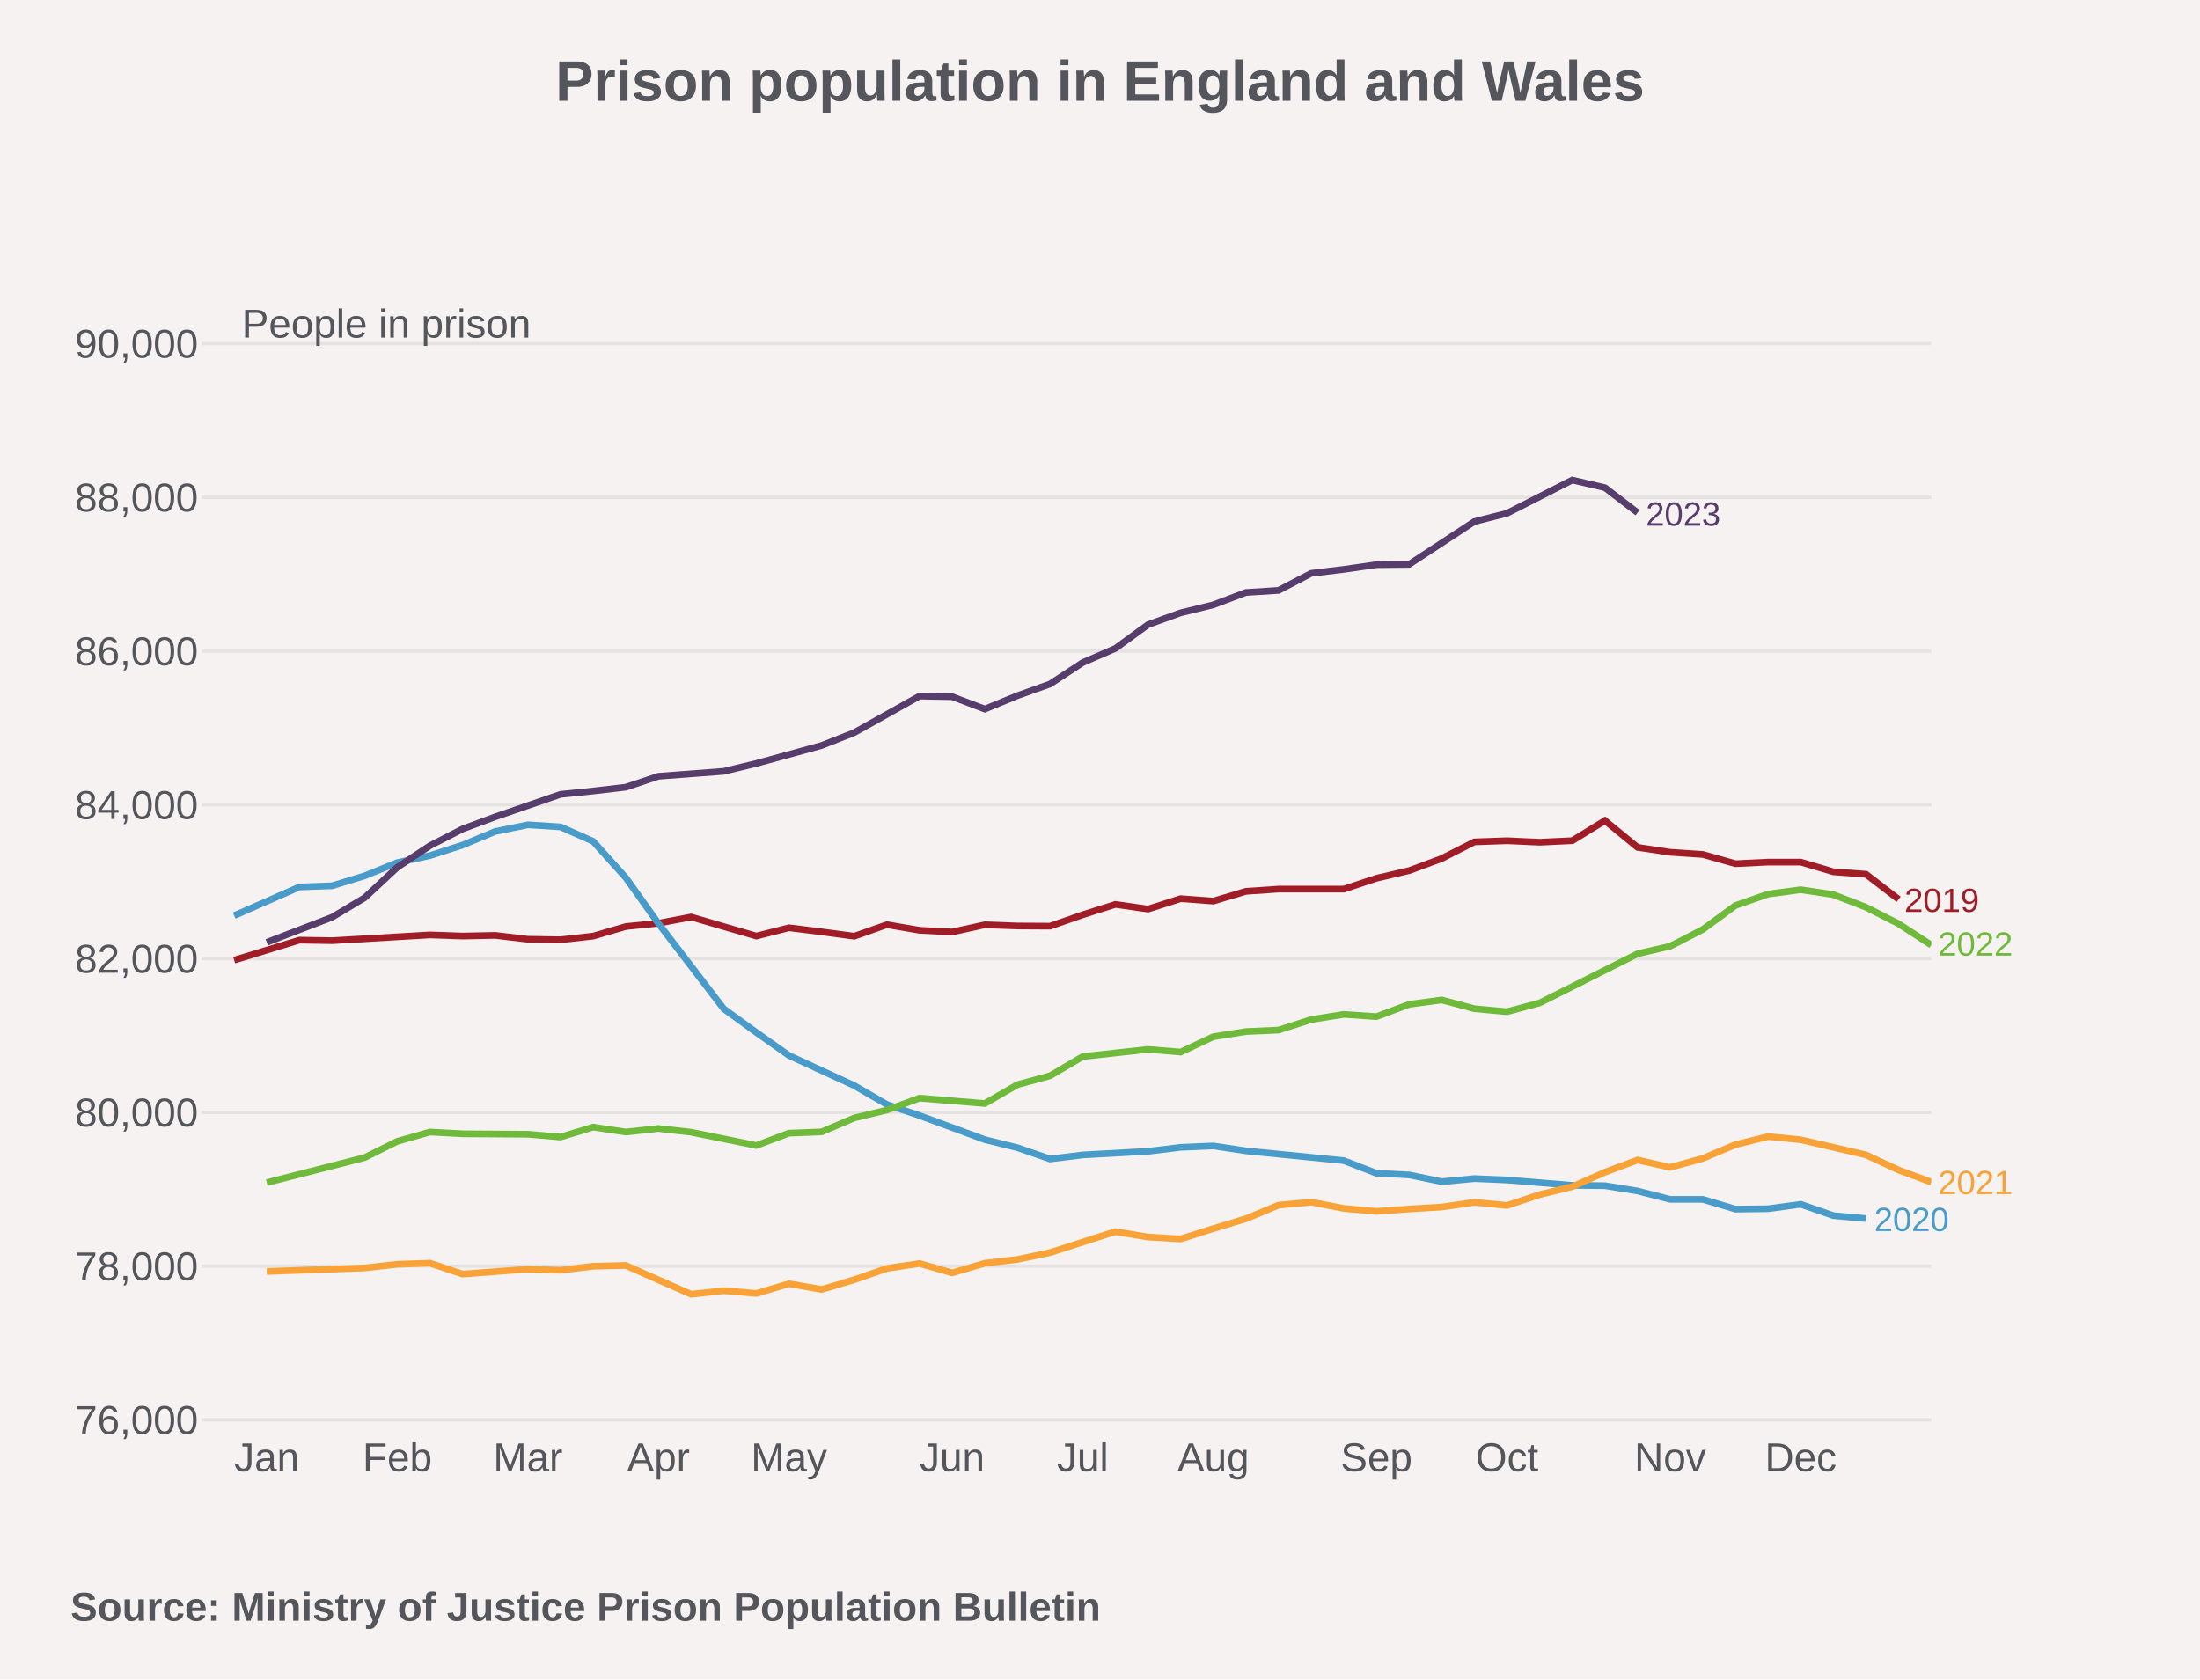
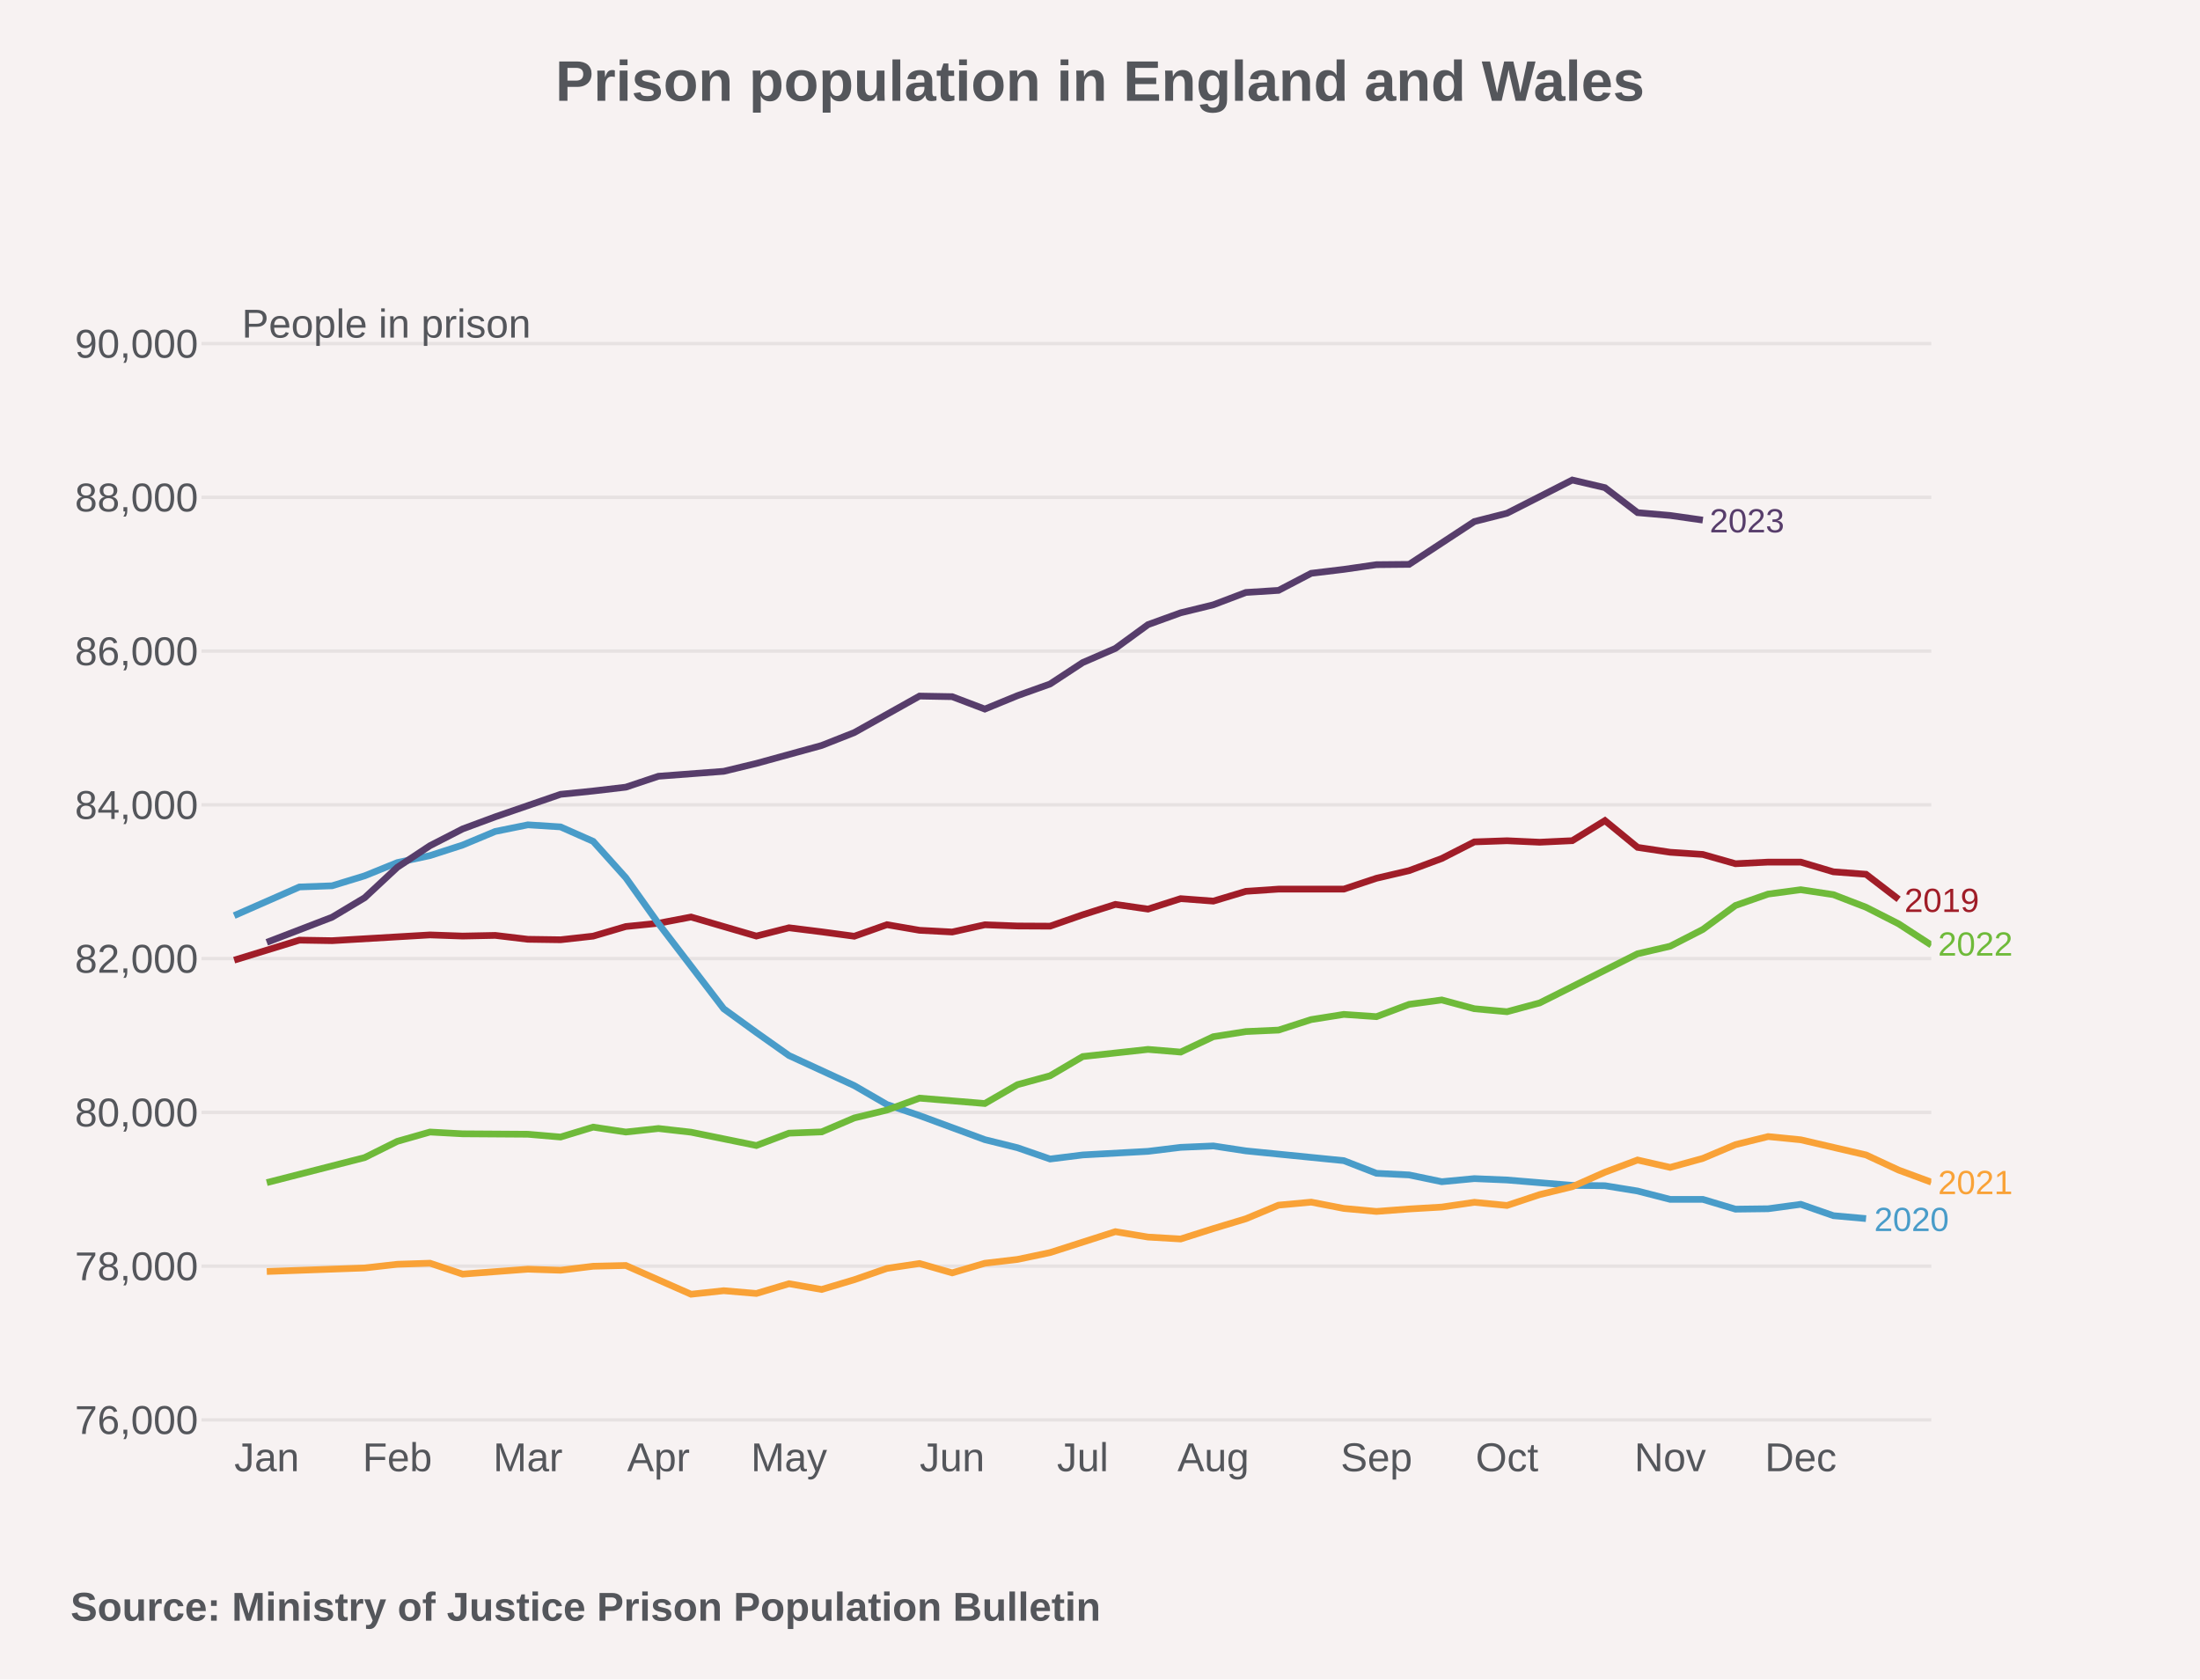
<svg xmlns="http://www.w3.org/2000/svg" class="main-svg" width="655" height="500" style="" viewBox="0 0 655 500">
  <rect x="0" y="0" width="655" height="500" style="fill: rgb(247, 242, 242); fill-opacity: 1;" />
-   <defs id="defs-594f9e">
+   <defs id="defs-4e6444">
    <g class="clips">
-       <clipPath id="clip594f9exyplot" class="plotclip">
+       <clipPath id="clip4e6444xyplot" class="plotclip">
        <rect width="515" height="325" />
      </clipPath>
-       <clipPath class="axesclip" id="clip594f9ex">
+       <clipPath class="axesclip" id="clip4e6444x">
        <rect x="60" y="0" width="515" height="500" />
      </clipPath>
-       <clipPath class="axesclip" id="clip594f9ey">
+       <clipPath class="axesclip" id="clip4e6444y">
        <rect x="0" y="100" width="655" height="325" />
      </clipPath>
-       <clipPath class="axesclip" id="clip594f9exy">
+       <clipPath class="axesclip" id="clip4e6444xy">
        <rect x="60" y="100" width="515" height="325" />
      </clipPath>
    </g>
    <g class="gradients" />
    <g class="patterns" />
  </defs>
  <g class="bglayer" />
  <g class="layer-below">
    <g class="imagelayer" />
    <g class="shapelayer" />
  </g>
  <g class="cartesianlayer">
    <g class="subplot xy">
      <g class="layer-subplot">
        <g class="shapelayer" />
        <g class="imagelayer" />
      </g>
      <g class="minor-gridlayer">
        <g class="x" />
        <g class="y" />
      </g>
      <g class="gridlayer">
        <g class="x" />
        <g class="y">
          <path class="ygrid crisp" transform="translate(0,422.71)" d="M60,0h515" style="stroke: rgb(231, 226, 226); stroke-opacity: 1; stroke-width: 1px;" />
          <path class="ygrid crisp" transform="translate(0,376.94)" d="M60,0h515" style="stroke: rgb(231, 226, 226); stroke-opacity: 1; stroke-width: 1px;" />
          <path class="ygrid crisp" transform="translate(0,331.16)" d="M60,0h515" style="stroke: rgb(231, 226, 226); stroke-opacity: 1; stroke-width: 1px;" />
          <path class="ygrid crisp" transform="translate(0,285.39)" d="M60,0h515" style="stroke: rgb(231, 226, 226); stroke-opacity: 1; stroke-width: 1px;" />
          <path class="ygrid crisp" transform="translate(0,239.61)" d="M60,0h515" style="stroke: rgb(231, 226, 226); stroke-opacity: 1; stroke-width: 1px;" />
          <path class="ygrid crisp" transform="translate(0,193.84)" d="M60,0h515" style="stroke: rgb(231, 226, 226); stroke-opacity: 1; stroke-width: 1px;" />
          <path class="ygrid crisp" transform="translate(0,148.06)" d="M60,0h515" style="stroke: rgb(231, 226, 226); stroke-opacity: 1; stroke-width: 1px;" />
          <path class="ygrid crisp" transform="translate(0,102.29)" d="M60,0h515" style="stroke: rgb(231, 226, 226); stroke-opacity: 1; stroke-width: 1px;" />
        </g>
      </g>
      <g class="zerolinelayer" />
      <path class="xlines-below" />
      <path class="ylines-below" />
      <g class="overlines-below" />
      <g class="xaxislayer-below" />
      <g class="yaxislayer-below" />
      <g class="overaxes-below" />
-       <g class="plot" transform="translate(60,100)" clip-path="url(#clip594f9exyplot)">
+       <g class="plot" transform="translate(60,100)" clip-path="url(#clip4e6444xyplot)">
        <g class="scatterlayer mlayer">
-           <g class="trace scatter tracebe5177" style="stroke-miterlimit: 2; opacity: 1;">
+           <g class="trace scatter trace783a4d" style="stroke-miterlimit: 2; opacity: 1;">
            <g class="fills" />
            <g class="errorbars" />
            <g class="lines">
              <path class="js-line" d="M9.72,185.85L29.15,179.89L38.87,180.05L68.02,178.34L77.74,178.68L87.45,178.48L97.17,179.64L106.89,179.78L116.6,178.7L126.32,175.84L136.04,174.86L145.75,173.01L165.19,178.68L174.91,176.21L184.62,177.42L194.34,178.73L204.06,175.29L213.77,176.96L223.49,177.47L233.21,175.32L242.92,175.68L252.64,175.73L262.36,172.34L272.08,169.25L281.79,170.65L291.51,167.54L301.23,168.27L310.94,165.36L320.66,164.7L340.09,164.7L349.81,161.47L359.53,159.2L369.25,155.59L378.96,150.64L388.68,150.3L398.4,150.74L408.11,150.28L417.83,144.3L427.55,152.27L437.26,153.73L446.98,154.38L456.7,157.14L466.42,156.66L476.13,156.66L485.85,159.55L495.57,160.28L505.28,167.74" style="vector-effect: non-scaling-stroke; fill: none; stroke: rgb(160, 29, 40); stroke-opacity: 1; stroke-width: 2px; opacity: 1;" />
            </g>
            <g class="points" />
            <g class="text" />
          </g>
-           <g class="trace scatter trace09ba81" style="stroke-miterlimit: 2; opacity: 1;">
+           <g class="trace scatter traceaf7ae5" style="stroke-miterlimit: 2; opacity: 1;">
            <g class="fills" />
            <g class="errorbars" />
            <g class="lines">
              <path class="js-line" d="M9.72,172.59L29.15,164.06L38.87,163.71L48.58,160.74L58.3,156.8L68.02,154.72L77.74,151.58L87.45,147.53L97.17,145.56L106.89,146.18L116.6,150.48L126.32,161.31L136.04,174.95L155.47,200.33L165.19,207.38L174.91,214.25L194.34,223.2L204.06,228.83L213.77,232.12L233.21,239.29L242.92,241.69L252.64,245.05L262.36,243.84L281.79,242.77L291.51,241.58L301.23,241.16L310.94,242.63L340.09,245.54L349.81,249.31L359.53,249.79L369.25,251.81L378.96,250.89L388.68,251.3L408.11,252.9L417.83,253L427.55,254.58L437.26,257.07L446.98,257.07L456.7,259.98L466.42,259.86L476.13,258.54L485.85,261.92L495.57,262.79" style="vector-effect: non-scaling-stroke; fill: none; stroke: rgb(73, 156, 201); stroke-opacity: 1; stroke-width: 2px; opacity: 1;" />
            </g>
            <g class="points" />
            <g class="text" />
          </g>
-           <g class="trace scatter tracee37017" style="stroke-miterlimit: 2; opacity: 1;">
+           <g class="trace scatter tracea239aa" style="stroke-miterlimit: 2; opacity: 1;">
            <g class="fills" />
            <g class="errorbars" />
            <g class="lines">
              <path class="js-line" d="M19.43,278.54L48.58,277.49L58.3,276.39L68.02,276.07L77.74,279.32L97.17,277.85L106.89,278.17L116.6,276.98L126.32,276.75L145.75,285.31L155.47,284.26L165.19,285.08L174.91,282.18L184.62,283.89L194.34,280.99L204.06,277.62L213.77,276.16L223.49,278.95L233.21,276.09L242.92,274.95L252.64,272.91L272.08,266.68L281.79,268.29L291.51,268.86L301.23,265.77L310.94,262.84L320.66,258.79L330.38,257.89L340.09,259.77L349.81,260.66L359.53,259.93L369.25,259.36L378.96,257.94L388.68,258.88L398.4,255.65L408.11,253.29L417.83,248.99L427.55,245.35L437.26,247.55L446.98,244.87L456.7,240.77L466.42,238.37L476.13,239.33L495.57,243.84L505.28,248.35L515,251.94" style="vector-effect: non-scaling-stroke; fill: none; stroke: rgb(249, 162, 55); stroke-opacity: 1; stroke-width: 2px; opacity: 1;" />
            </g>
            <g class="points" />
            <g class="text" />
          </g>
-           <g class="trace scatter tracef91785" style="stroke-miterlimit: 2; opacity: 1;">
+           <g class="trace scatter trace3015db" style="stroke-miterlimit: 2; opacity: 1;">
            <g class="fills" />
            <g class="errorbars" />
            <g class="lines">
              <path class="js-line" d="M19.43,252.08L48.58,244.62L58.3,239.79L68.02,237.02L77.74,237.55L97.17,237.68L106.89,238.51L116.6,235.56L126.32,237.02L136.04,235.97L145.75,237.07L165.19,241.03L174.91,237.36L184.62,236.98L194.34,232.83L204.06,230.48L213.77,226.93L233.21,228.53L242.92,222.92L252.64,220.27L262.36,214.55L281.79,212.42L291.51,213.22L301.23,208.64L310.94,207.11L320.66,206.67L330.38,203.54L340.09,202L349.81,202.67L359.53,199.01L369.25,197.7L378.96,200.31L388.68,201.2L398.4,198.59L408.11,193.72L427.55,183.95L437.26,181.7L446.98,176.71L456.7,169.57L466.42,166.18L476.13,164.88L485.85,166.35L495.57,170.1L505.28,175.04L515,181.36" style="vector-effect: non-scaling-stroke; fill: none; stroke: rgb(111, 186, 58); stroke-opacity: 1; stroke-width: 2px; opacity: 1;" />
            </g>
            <g class="points" />
            <g class="text" />
          </g>
-           <g class="trace scatter trace702355" style="stroke-miterlimit: 2; opacity: 1;">
-             <g class="fills" />
-             <g class="errorbars" />
-             <g class="lines">
-               <path class="js-line" d="M19.43,180.54L38.87,173.07L48.58,167.26L58.3,158.2L68.02,151.77L77.74,146.78L87.45,143.18L106.89,136.48L116.6,135.49L126.32,134.35L136.04,131.1L155.47,129.63L165.19,127.28L184.62,121.94L194.34,118.1L213.77,107.23L223.49,107.41L233.21,111.1L242.92,107.11L252.64,103.63L262.36,97.25L272.08,93.04L281.79,85.96L291.51,82.44L301.23,80.06L310.94,76.38L320.66,75.76L330.38,70.68L340.09,69.51L349.81,68.11L359.53,68.02L378.96,55.27L388.68,52.8L408.11,42.91L417.83,45.18L427.55,52.62" style="vector-effect: non-scaling-stroke; fill: none; stroke: rgb(87, 61, 107); stroke-opacity: 1; stroke-width: 2px; opacity: 1;" />
+           <g class="trace scatter trace7f2039" style="stroke-miterlimit: 2; opacity: 1;">
+             <g class="fills" />
+             <g class="errorbars" />
+             <g class="lines">
+               <path class="js-line" d="M19.43,180.54L38.87,173.07L48.58,167.26L58.3,158.2L68.02,151.77L77.74,146.78L87.45,143.18L106.89,136.48L116.6,135.49L126.32,134.35L136.04,131.1L155.47,129.63L165.19,127.28L184.62,121.94L194.34,118.1L213.77,107.23L223.49,107.41L233.21,111.1L242.92,107.11L252.64,103.63L262.36,97.25L272.08,93.04L281.79,85.96L291.51,82.44L301.23,80.06L310.94,76.38L320.66,75.76L330.38,70.68L340.09,69.51L349.81,68.11L359.53,68.02L378.96,55.27L388.68,52.8L408.11,42.91L417.83,45.18L427.55,52.62L437.26,53.46L446.98,54.84" style="vector-effect: non-scaling-stroke; fill: none; stroke: rgb(87, 61, 107); stroke-opacity: 1; stroke-width: 2px; opacity: 1;" />
            </g>
            <g class="points" />
            <g class="text" />
          </g>
        </g>
      </g>
      <g class="overplot" />
      <path class="xlines-above crisp" d="M0,0" style="fill: none;" />
      <path class="ylines-above crisp" d="M0,0" style="fill: none;" />
      <g class="overlines-above" />
      <g class="xaxislayer-above">
        <g class="xtick">
          <text text-anchor="middle" x="0" y="438" transform="translate(79.43,0)" style="font-family: 'Helvetica Neue', Arial; font-size: 12px; fill: rgb(84, 86, 91); fill-opacity: 1; white-space: pre; opacity: 1;">Jan</text>
        </g>
        <g class="xtick">
          <text text-anchor="middle" x="0" y="438" transform="translate(118.3,0)" style="font-family: 'Helvetica Neue', Arial; font-size: 12px; fill: rgb(84, 86, 91); fill-opacity: 1; white-space: pre; opacity: 1;">Feb</text>
        </g>
        <g class="xtick">
          <text text-anchor="middle" x="0" y="438" transform="translate(157.17,0)" style="font-family: 'Helvetica Neue', Arial; font-size: 12px; fill: rgb(84, 86, 91); fill-opacity: 1; white-space: pre; opacity: 1;">Mar</text>
        </g>
        <g class="xtick">
          <text text-anchor="middle" x="0" y="438" transform="translate(196.04,0)" style="font-family: 'Helvetica Neue', Arial; font-size: 12px; fill: rgb(84, 86, 91); fill-opacity: 1; white-space: pre; opacity: 1;">Apr</text>
        </g>
        <g class="xtick">
          <text text-anchor="middle" x="0" y="438" transform="translate(234.91,0)" style="font-family: 'Helvetica Neue', Arial; font-size: 12px; fill: rgb(84, 86, 91); fill-opacity: 1; white-space: pre; opacity: 1;">May</text>
        </g>
        <g class="xtick">
          <text text-anchor="middle" x="0" y="438" transform="translate(283.49,0)" style="font-family: 'Helvetica Neue', Arial; font-size: 12px; fill: rgb(84, 86, 91); fill-opacity: 1; white-space: pre; opacity: 1;">Jun</text>
        </g>
        <g class="xtick">
          <text text-anchor="middle" x="0" y="438" transform="translate(322.36,0)" style="font-family: 'Helvetica Neue', Arial; font-size: 12px; fill: rgb(84, 86, 91); fill-opacity: 1; white-space: pre; opacity: 1;">Jul</text>
        </g>
        <g class="xtick">
          <text text-anchor="middle" x="0" y="438" transform="translate(361.23,0)" style="font-family: 'Helvetica Neue', Arial; font-size: 12px; fill: rgb(84, 86, 91); fill-opacity: 1; white-space: pre; opacity: 1;">Aug</text>
        </g>
        <g class="xtick">
          <text text-anchor="middle" x="0" y="438" transform="translate(409.81,0)" style="font-family: 'Helvetica Neue', Arial; font-size: 12px; fill: rgb(84, 86, 91); fill-opacity: 1; white-space: pre; opacity: 1;">Sep</text>
        </g>
        <g class="xtick">
          <text text-anchor="middle" x="0" y="438" transform="translate(448.68,0)" style="font-family: 'Helvetica Neue', Arial; font-size: 12px; fill: rgb(84, 86, 91); fill-opacity: 1; white-space: pre; opacity: 1;">Oct</text>
        </g>
        <g class="xtick">
          <text text-anchor="middle" x="0" y="438" transform="translate(497.26,0)" style="font-family: 'Helvetica Neue', Arial; font-size: 12px; fill: rgb(84, 86, 91); fill-opacity: 1; white-space: pre; opacity: 1;">Nov</text>
        </g>
        <g class="xtick">
          <text text-anchor="middle" x="0" y="438" transform="translate(536.13,0)" style="font-family: 'Helvetica Neue', Arial; font-size: 12px; fill: rgb(84, 86, 91); fill-opacity: 1; white-space: pre; opacity: 1;">Dec</text>
        </g>
      </g>
      <g class="yaxislayer-above">
        <g class="ytick">
          <text text-anchor="end" x="59" y="4.2" transform="translate(0,422.71)" style="font-family: 'Helvetica Neue', Arial; font-size: 12px; fill: rgb(84, 86, 91); fill-opacity: 1; white-space: pre; opacity: 1;">76,000</text>
        </g>
        <g class="ytick">
          <text text-anchor="end" x="59" y="4.2" style="font-family: 'Helvetica Neue', Arial; font-size: 12px; fill: rgb(84, 86, 91); fill-opacity: 1; white-space: pre; opacity: 1;" transform="translate(0,376.94)">78,000</text>
        </g>
        <g class="ytick">
          <text text-anchor="end" x="59" y="4.2" style="font-family: 'Helvetica Neue', Arial; font-size: 12px; fill: rgb(84, 86, 91); fill-opacity: 1; white-space: pre; opacity: 1;" transform="translate(0,331.16)">80,000</text>
        </g>
        <g class="ytick">
          <text text-anchor="end" x="59" y="4.2" style="font-family: 'Helvetica Neue', Arial; font-size: 12px; fill: rgb(84, 86, 91); fill-opacity: 1; white-space: pre; opacity: 1;" transform="translate(0,285.39)">82,000</text>
        </g>
        <g class="ytick">
          <text text-anchor="end" x="59" y="4.2" style="font-family: 'Helvetica Neue', Arial; font-size: 12px; fill: rgb(84, 86, 91); fill-opacity: 1; white-space: pre; opacity: 1;" transform="translate(0,239.61)">84,000</text>
        </g>
        <g class="ytick">
          <text text-anchor="end" x="59" y="4.2" style="font-family: 'Helvetica Neue', Arial; font-size: 12px; fill: rgb(84, 86, 91); fill-opacity: 1; white-space: pre; opacity: 1;" transform="translate(0,193.84)">86,000</text>
        </g>
        <g class="ytick">
          <text text-anchor="end" x="59" y="4.2" style="font-family: 'Helvetica Neue', Arial; font-size: 12px; fill: rgb(84, 86, 91); fill-opacity: 1; white-space: pre; opacity: 1;" transform="translate(0,148.06)">88,000</text>
        </g>
        <g class="ytick">
          <text text-anchor="end" x="59" y="4.2" style="font-family: 'Helvetica Neue', Arial; font-size: 12px; fill: rgb(84, 86, 91); fill-opacity: 1; white-space: pre; opacity: 1;" transform="translate(0,102.29)">90,000</text>
        </g>
      </g>
      <g class="overaxes-above" />
    </g>
  </g>
  <g class="polarlayer" />
  <g class="smithlayer" />
  <g class="ternarylayer" />
  <g class="geolayer" />
  <g class="funnelarealayer" />
  <g class="pielayer" />
  <g class="iciclelayer" />
  <g class="treemaplayer" />
  <g class="sunburstlayer" />
  <g class="glimages" />
-   <defs id="topdefs-594f9e">
+   <defs id="topdefs-4e6444">
    <g class="clips" />
  </defs>
  <g class="layer-above">
    <g class="imagelayer" />
    <g class="shapelayer" />
  </g>
  <g class="infolayer">
    <g class="g-gtitle">
      <text class="gtitle" x="327.5" y="30" text-anchor="middle" dy="0em" style="font-family: 'Helvetica Neue', Arial; font-size: 17px; fill: rgb(84, 86, 91); opacity: 1; font-weight: normal; white-space: pre;">
        <tspan style="font-weight:bold">Prison population in England and Wales</tspan>
      </text>
    </g>
    <g class="g-xtitle" />
    <g class="g-ytitle" />
    <g class="annotation" data-index="0" style="opacity: 1;">
      <g class="annotation-text-g" transform="rotate(0,578.28,267.74)">
        <g class="cursor-pointer" transform="translate(565,260)">
          <rect class="bg" x="0.5" y="0.5" width="25" height="15" style="stroke-width: 1px; stroke: rgb(0, 0, 0); stroke-opacity: 0; fill: rgb(0, 0, 0); fill-opacity: 0;" />
          <text class="annotation-text" text-anchor="start" x="2" y="11.5" style="font-family: 'Helvetica Neue', Arial; font-size: 10px; fill: rgb(160, 29, 40); fill-opacity: 1; white-space: pre;">2019</text>
        </g>
      </g>
    </g>
    <g class="annotation" data-index="1" style="opacity: 1;">
      <g class="annotation-text-g" transform="rotate(0,568.57,362.79)">
        <g class="cursor-pointer" transform="translate(556,355)">
          <rect class="bg" x="0.5" y="0.5" width="25" height="15" style="stroke-width: 1px; stroke: rgb(0, 0, 0); stroke-opacity: 0; fill: rgb(0, 0, 0); fill-opacity: 0;" />
          <text class="annotation-text" text-anchor="start" x="2" y="11.5" style="font-family: 'Helvetica Neue', Arial; font-size: 10px; fill: rgb(73, 156, 201); fill-opacity: 1; white-space: pre;">2020</text>
        </g>
      </g>
    </g>
    <g class="annotation" data-index="2" style="opacity: 1;">
      <g class="annotation-text-g" transform="rotate(0,588,351.94)">
        <g class="cursor-pointer" transform="translate(575,344)">
          <rect class="bg" x="0.5" y="0.5" width="25" height="15" style="stroke-width: 1px; stroke: rgb(0, 0, 0); stroke-opacity: 0; fill: rgb(0, 0, 0); fill-opacity: 0;" />
          <text class="annotation-text" text-anchor="start" x="2" y="11.5" style="font-family: 'Helvetica Neue', Arial; font-size: 10px; fill: rgb(249, 162, 55); fill-opacity: 1; white-space: pre;">2021</text>
        </g>
      </g>
    </g>
    <g class="annotation" data-index="3" style="opacity: 1;">
      <g class="annotation-text-g" transform="rotate(0,588,281.36)">
        <g class="cursor-pointer" transform="translate(575,273)">
          <rect class="bg" x="0.5" y="0.5" width="25" height="15" style="stroke-width: 1px; stroke: rgb(0, 0, 0); stroke-opacity: 0; fill: rgb(0, 0, 0); fill-opacity: 0;" />
          <text class="annotation-text" text-anchor="start" x="2" y="11.5" style="font-family: 'Helvetica Neue', Arial; font-size: 10px; fill: rgb(111, 186, 58); fill-opacity: 1; white-space: pre;">2022</text>
        </g>
      </g>
    </g>
    <g class="annotation" data-index="4" style="opacity: 1;">
-       <g class="annotation-text-g" transform="rotate(0,500.55,152.62)">
-         <g class="cursor-pointer" transform="translate(488,145)">
+       <g class="annotation-text-g" transform="rotate(0,519.98,154.84)">
+         <g class="cursor-pointer" transform="translate(507,147)">
          <rect class="bg" x="0.5" y="0.5" width="25" height="15" style="stroke-width: 1px; stroke: rgb(0, 0, 0); stroke-opacity: 0; fill: rgb(0, 0, 0); fill-opacity: 0;" />
          <text class="annotation-text" text-anchor="start" x="2" y="11.5" style="font-family: 'Helvetica Neue', Arial; font-size: 10px; fill: rgb(87, 61, 107); fill-opacity: 1; white-space: pre;">2023</text>
        </g>
      </g>
    </g>
    <g class="annotation" data-index="5" style="opacity: 1;">
      <g class="annotation-text-g" transform="rotate(0,172.8,477.75)">
        <g class="cursor-pointer" transform="translate(19,469)">
          <rect class="bg" x="0.5" y="0.5" width="307" height="17" style="stroke-width: 1px; stroke: rgb(0, 0, 0); stroke-opacity: 0; fill: rgb(0, 0, 0); fill-opacity: 0;" />
          <text class="annotation-text" text-anchor="start" x="2" y="13.5" style="font-family: 'Helvetica Neue', Arial; font-size: 12px; fill: rgb(84, 86, 91); fill-opacity: 1; white-space: pre;">
            <tspan style="font-weight:bold">Source: Ministry of Justice Prison Population Bulletin</tspan>
          </text>
        </g>
      </g>
    </g>
    <g class="annotation" data-index="6" style="opacity: 1;">
      <g class="annotation-text-g" transform="rotate(0,115.22,96)">
        <g class="cursor-pointer" transform="translate(70,87)">
          <rect class="bg" x="0.5" y="0.5" width="90" height="17" style="stroke-width: 1px; stroke: rgb(0, 0, 0); stroke-opacity: 0; fill: rgb(0, 0, 0); fill-opacity: 0;" />
          <text class="annotation-text" text-anchor="start" x="2" y="13.5" style="font-family: 'Helvetica Neue', Arial; font-size: 12px; fill: rgb(84, 86, 91); fill-opacity: 1; white-space: pre;">People in prison</text>
        </g>
      </g>
    </g>
  </g>
</svg>
